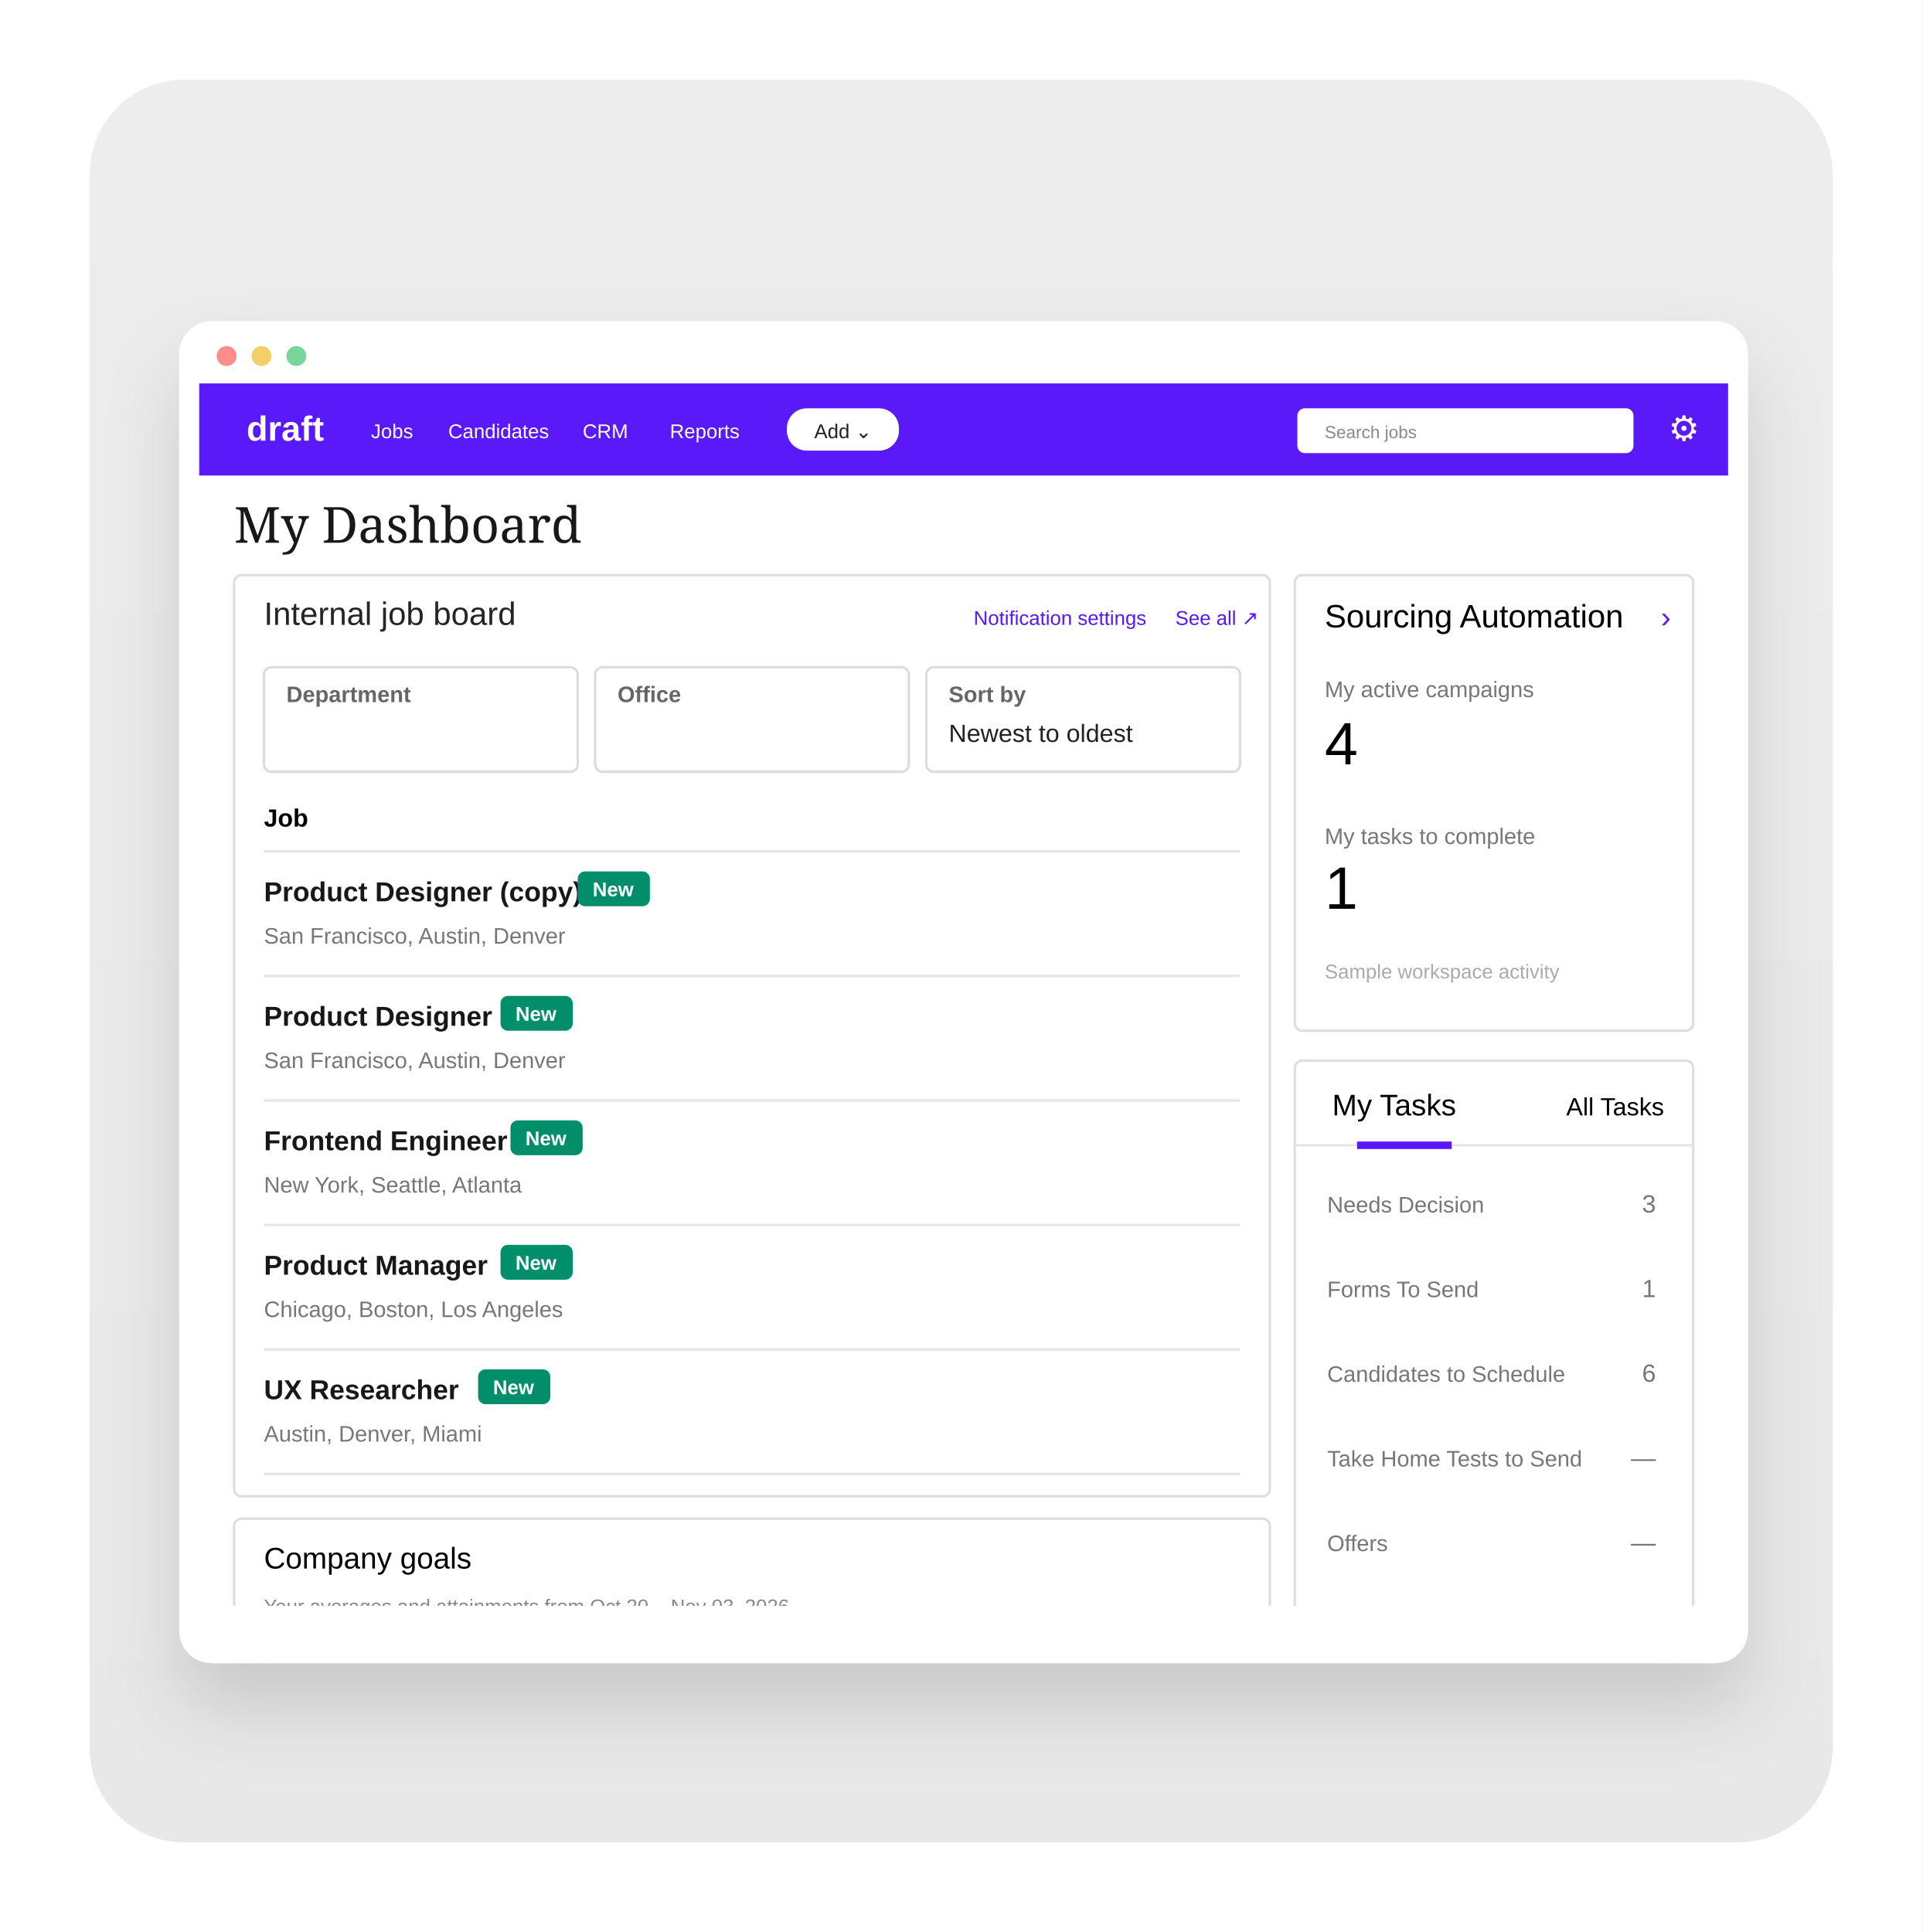
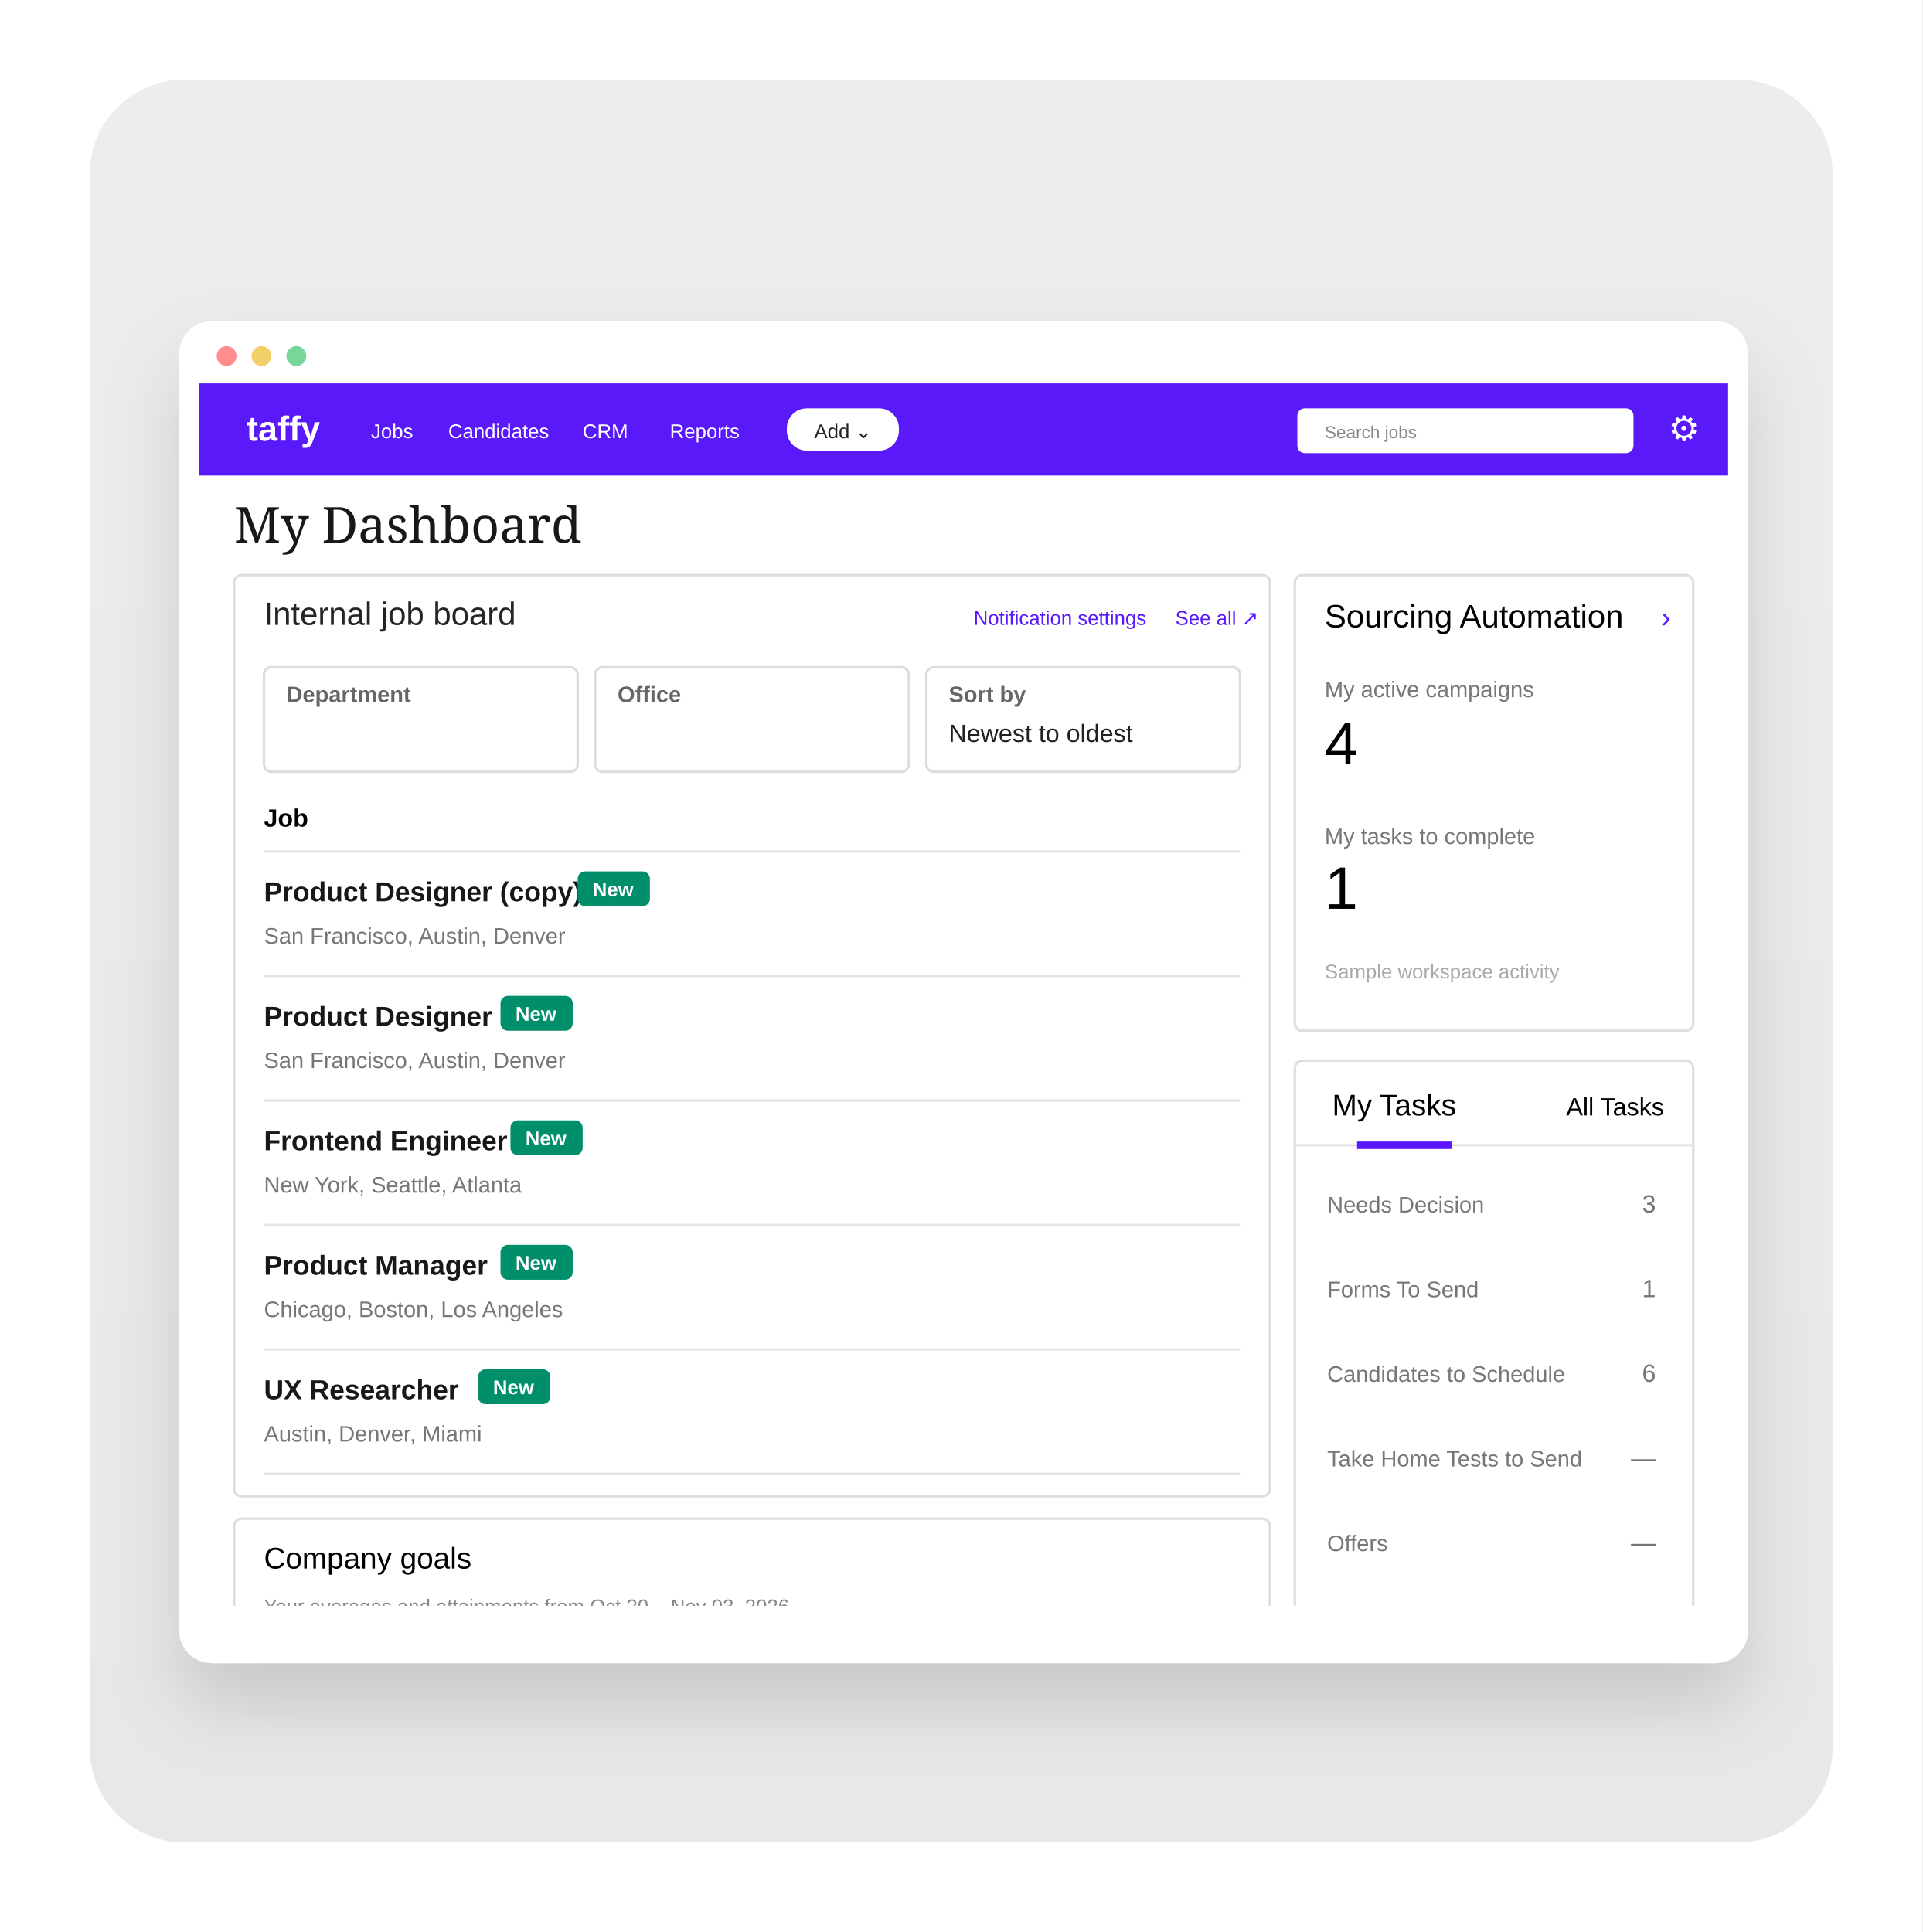
<svg xmlns="http://www.w3.org/2000/svg" viewBox="0 0 772 776">
  <defs>
    <linearGradient id="g" x2="0" y2="1">
      <stop stop-color="#ededed" />
      <stop offset="1" stop-color="#e8e8e8" />
    </linearGradient>
    <filter id="shadow">
      <feDropShadow dx="0" dy="18" stdDeviation="15" flood-opacity=".14" />
    </filter>
    <clipPath id="clip">
      <rect x="36" y="110" width="700" height="535" rx="13" />
    </clipPath>
  </defs>
  <rect width="772" height="776" fill="#fff" />
  <rect x="36" y="32" width="700" height="708" rx="38" fill="url(#g)" />
  <g filter="url(#shadow)">
    <rect x="72" y="129" width="630" height="539" rx="13" fill="white" />
  </g>
  <rect x="80" y="137" width="614" height="523" rx="7" fill="#fff" />
  <circle cx="91" cy="143" r="4" fill="#ff8d8d" />
  <circle cx="105" cy="143" r="4" fill="#f3cf67" />
  <circle cx="119" cy="143" r="4" fill="#78d69a" />
  <rect x="80" y="154" width="614" height="37" fill="#5919f9" />
  <g font-family="Arial,sans-serif">
-     <text x="99" y="177" font-size="14" font-weight="bold" fill="white">draft</text>
+     <text x="99" y="177" font-size="14" font-weight="bold" fill="white">taffy</text>
    <text x="149" y="176" font-size="8" fill="white">Jobs</text>
    <text x="180" y="176" font-size="8" fill="white">Candidates</text>
    <text x="234" y="176" font-size="8" fill="white">CRM</text>
    <text x="269" y="176" font-size="8" fill="white">Reports</text>
    <rect x="316" y="164" width="45" height="17" rx="8" fill="white" />
    <text x="327" y="176" font-size="8" fill="#222">Add ⌄</text>
    <rect x="521" y="164" width="135" height="18" rx="3" fill="white" />
    <text x="532" y="176" font-size="7" fill="#888">Search jobs</text>
    <text x="670" y="177" font-size="14" fill="white">⚙</text>
    <g clip-path="url(#clip)">
      <text x="94" y="218" font-family="Georgia,serif" font-size="20" fill="#181818">My Dashboard</text>
      <rect x="94" y="231" width="416" height="370" rx="3" fill="#fff" stroke="#dedede" />
      <text x="106" y="251" font-size="13" fill="#252525">Internal job board</text>
      <text x="391" y="251" font-size="8" fill="#5717ff">Notification settings</text>
      <text x="472" y="251" font-size="8" fill="#5717ff">See all ↗</text>
      <g stroke="#dcdcdc" fill="#fff">
        <rect x="106" y="268" width="126" height="42" rx="3" />
        <rect x="239" y="268" width="126" height="42" rx="3" />
        <rect x="372" y="268" width="126" height="42" rx="3" />
      </g>
      <g font-size="9" fill="#666" font-weight="bold">
        <text x="115" y="282">Department</text>
        <text x="248" y="282">Office</text>
        <text x="381" y="282">Sort by</text>
      </g>
      <text x="381" y="298" font-size="10" fill="#222">Newest to oldest</text>
      <text x="106" y="332" font-size="10" font-weight="bold">Job</text>
      <g stroke="#e5e5e5">
        <path d="M106 342H498 M106 392H498 M106 442H498 M106 492H498 M106 542H498 M106 592H498" />
      </g>
      <g fill="#181818" font-size="11" font-weight="bold">
        <text x="106" y="362">Product Designer (copy)</text>
        <text x="106" y="412">Product Designer</text>
        <text x="106" y="462">Frontend Engineer</text>
        <text x="106" y="512">Product Manager</text>
        <text x="106" y="562">UX Researcher</text>
      </g>
      <g fill="#008f6a">
        <rect x="232" y="350" width="29" height="14" rx="3" />
        <rect x="201" y="400" width="29" height="14" rx="3" />
        <rect x="205" y="450" width="29" height="14" rx="3" />
        <rect x="201" y="500" width="29" height="14" rx="3" />
        <rect x="192" y="550" width="29" height="14" rx="3" />
      </g>
      <g font-size="8" fill="white" font-weight="bold">
        <text x="238" y="360">New</text>
        <text x="207" y="410">New</text>
        <text x="211" y="460">New</text>
        <text x="207" y="510">New</text>
        <text x="198" y="560">New</text>
      </g>
      <g fill="#777" font-size="9">
        <text x="106" y="379">San Francisco, Austin, Denver</text>
        <text x="106" y="429">San Francisco, Austin, Denver</text>
        <text x="106" y="479">New York, Seattle, Atlanta</text>
        <text x="106" y="529">Chicago, Boston, Los Angeles</text>
        <text x="106" y="579">Austin, Denver, Miami</text>
      </g>
      <rect x="520" y="231" width="160" height="183" rx="3" fill="#fff" stroke="#dedede" />
      <text x="532" y="252" font-size="13">Sourcing Automation</text>
      <text x="667" y="252" font-size="12" fill="#5717ff">›</text>
      <text x="532" y="280" font-size="9" fill="#777">My active campaigns</text>
      <text x="532" y="307" font-size="24">4</text>
      <text x="532" y="339" font-size="9" fill="#777">My tasks to complete</text>
      <text x="532" y="365" font-size="24">1</text>
      <text x="532" y="393" font-size="8" fill="#aaa">Sample workspace activity</text>
      <rect x="520" y="426" width="160" height="235" rx="3" fill="#fff" stroke="#dedede" />
      <text x="535" y="448" font-size="12">My Tasks</text>
      <text x="629" y="448" font-size="10">All Tasks</text>
      <path d="M520 460H680" stroke="#e5e5e5" />
      <path d="M545 460H583" stroke="#5a16ff" stroke-width="3" />
      <g font-size="9" fill="#777">
        <text x="533" y="487">Needs Decision</text>
        <text x="533" y="521">Forms To Send</text>
        <text x="533" y="555">Candidates to Schedule</text>
        <text x="533" y="589">Take Home Tests to Send</text>
        <text x="533" y="623">Offers</text>
      </g>
      <g font-size="10" fill="#777" text-anchor="end">
        <text x="665" y="487">3</text>
        <text x="665" y="521">1</text>
        <text x="665" y="555">6</text>
        <text x="665" y="589">—</text>
        <text x="665" y="623">—</text>
      </g>
      <rect x="94" y="610" width="416" height="160" rx="3" fill="white" stroke="#dedede" />
      <text x="106" y="630" font-size="12">Company goals</text>
      <text x="106" y="648" font-size="8" fill="#888">Your averages and attainments from Oct 20 – Nov 03, 2026</text>
    </g>
  </g>
</svg>
